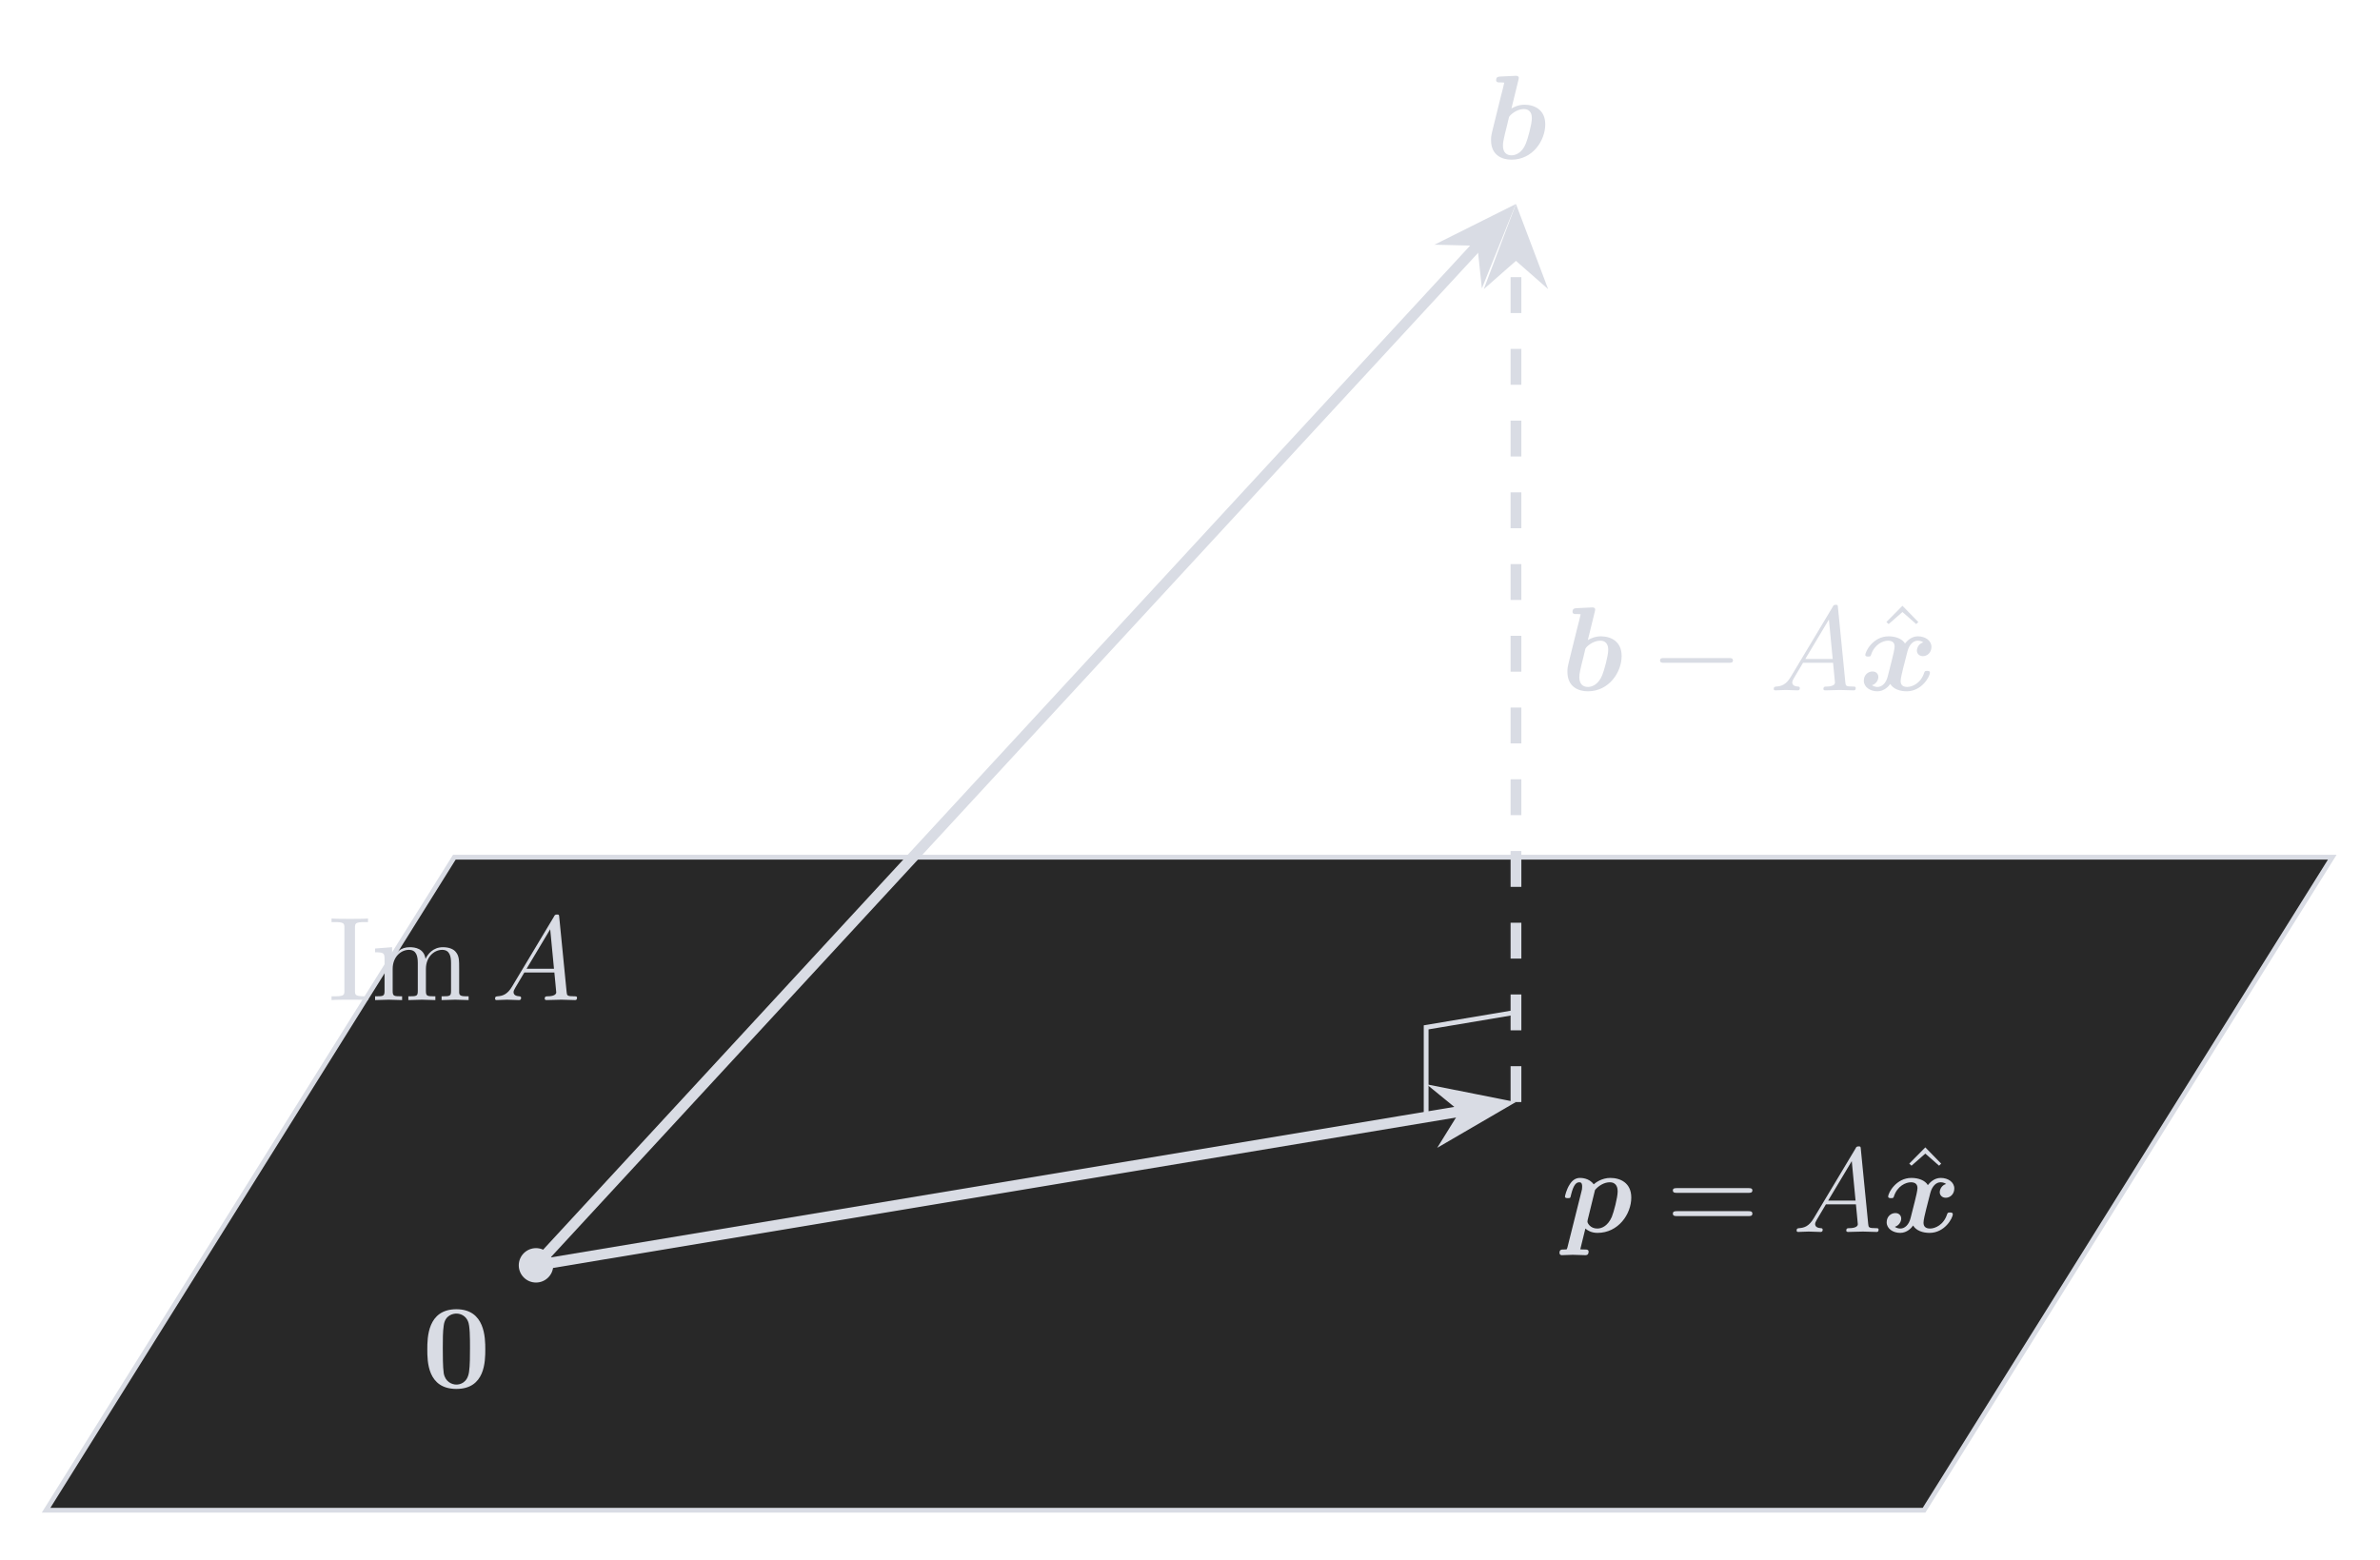
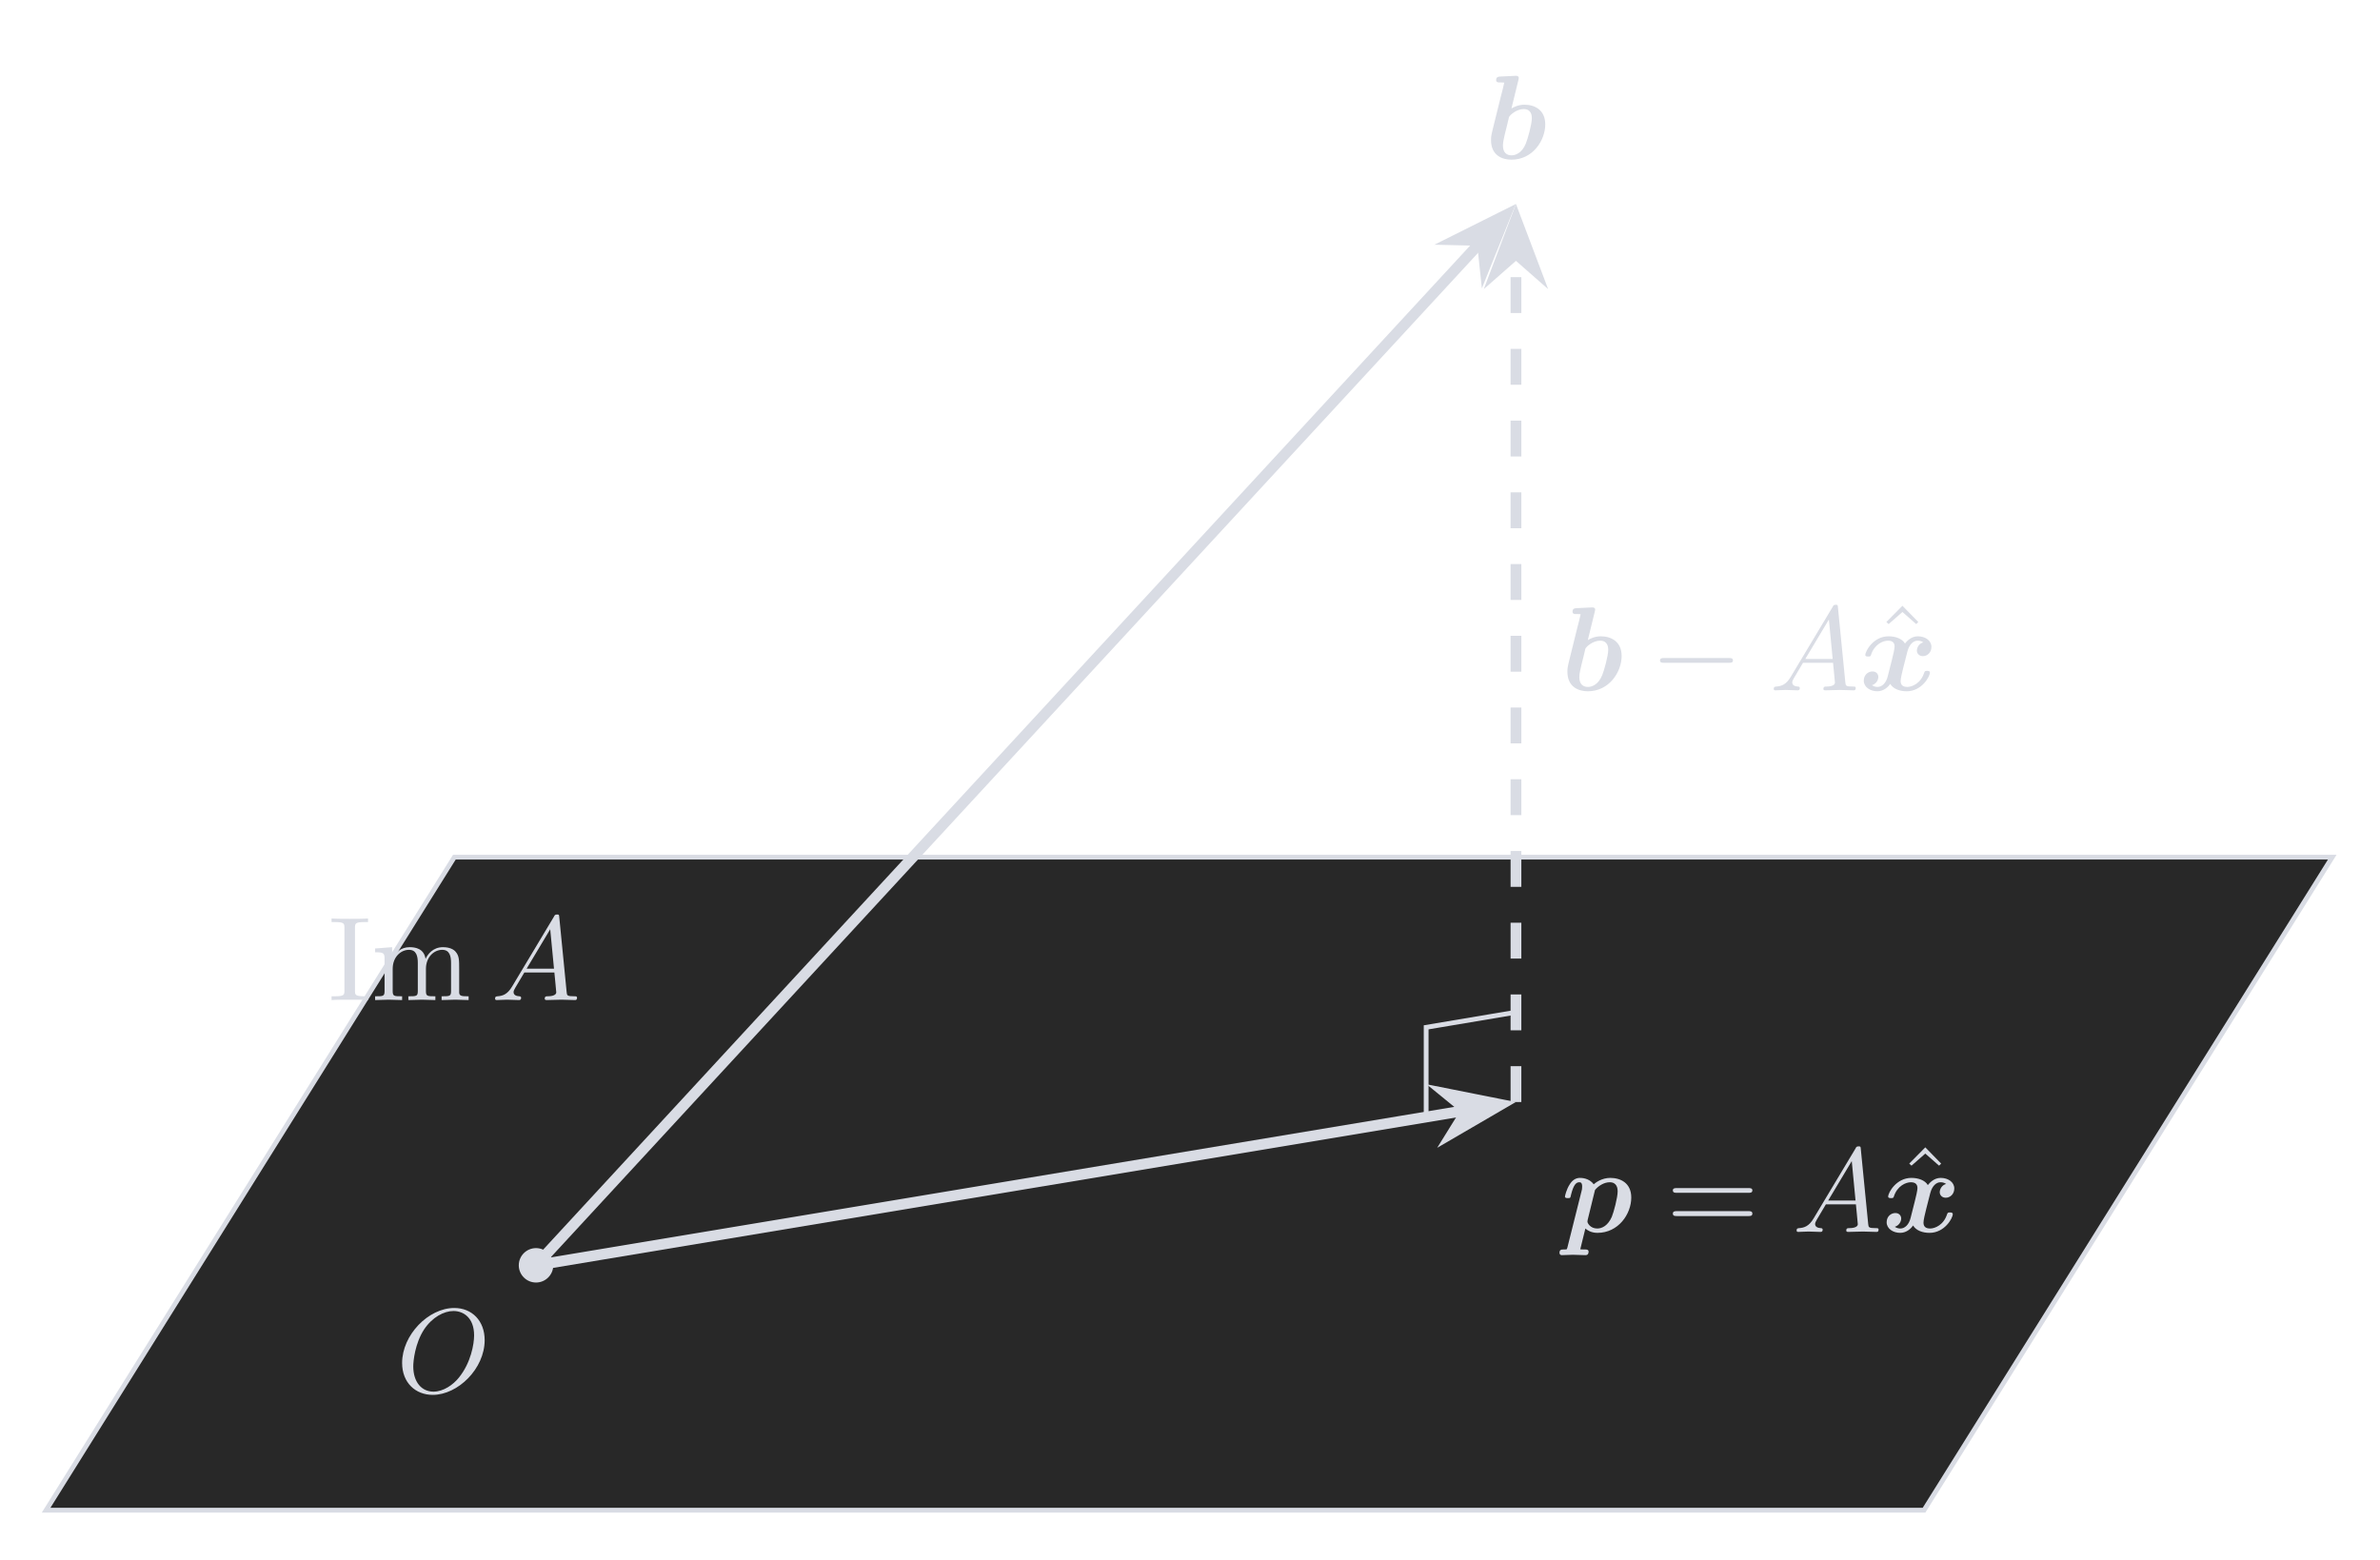
- <svg xmlns="http://www.w3.org/2000/svg" xmlns:xlink="http://www.w3.org/1999/xlink" width="196.863" height="129.052" viewBox="0 0 196.863 129.052">
+ <svg xmlns="http://www.w3.org/2000/svg" xmlns:xlink="http://www.w3.org/1999/xlink" width="275.61pt" height="180.67pt" viewBox="0 0 196.863 129.052">
  <defs>
    <g>
      <g id="glyph-0-0">
        <path d="M 2.219 -5.984 C 2.219 -6.344 2.25 -6.453 3.031 -6.453 L 3.297 -6.453 L 3.297 -6.75 C 2.953 -6.719 2.172 -6.719 1.797 -6.719 C 1.406 -6.719 0.625 -6.719 0.281 -6.75 L 0.281 -6.453 L 0.531 -6.453 C 1.312 -6.453 1.344 -6.344 1.344 -5.984 L 1.344 -0.766 C 1.344 -0.422 1.312 -0.312 0.531 -0.312 L 0.281 -0.312 L 0.281 0 C 0.625 -0.031 1.406 -0.031 1.781 -0.031 C 2.172 -0.031 2.953 -0.031 3.297 0 L 3.297 -0.312 L 3.031 -0.312 C 2.25 -0.312 2.219 -0.422 2.219 -0.766 Z M 2.219 -5.984 " />
      </g>
      <g id="glyph-0-1">
        <path d="M 1.094 -3.406 L 1.094 -0.75 C 1.094 -0.312 0.984 -0.312 0.312 -0.312 L 0.312 0 C 0.656 -0.016 1.172 -0.031 1.438 -0.031 C 1.688 -0.031 2.203 -0.016 2.547 0 L 2.547 -0.312 C 1.875 -0.312 1.766 -0.312 1.766 -0.75 L 1.766 -2.578 C 1.766 -3.594 2.469 -4.156 3.109 -4.156 C 3.734 -4.156 3.844 -3.625 3.844 -3.062 L 3.844 -0.75 C 3.844 -0.312 3.734 -0.312 3.062 -0.312 L 3.062 0 C 3.406 -0.016 3.922 -0.031 4.188 -0.031 C 4.438 -0.031 4.953 -0.016 5.297 0 L 5.297 -0.312 C 4.625 -0.312 4.516 -0.312 4.516 -0.75 L 4.516 -2.578 C 4.516 -3.594 5.219 -4.156 5.859 -4.156 C 6.484 -4.156 6.594 -3.625 6.594 -3.062 L 6.594 -0.75 C 6.594 -0.312 6.484 -0.312 5.812 -0.312 L 5.812 0 C 6.156 -0.016 6.672 -0.031 6.938 -0.031 C 7.188 -0.031 7.703 -0.016 8.047 0 L 8.047 -0.312 C 7.531 -0.312 7.281 -0.312 7.266 -0.609 L 7.266 -2.5 C 7.266 -3.344 7.266 -3.656 6.969 -4 C 6.828 -4.172 6.5 -4.375 5.922 -4.375 C 5.094 -4.375 4.656 -3.781 4.484 -3.406 C 4.359 -4.266 3.625 -4.375 3.172 -4.375 C 2.453 -4.375 1.984 -3.953 1.719 -3.328 L 1.719 -4.375 L 0.312 -4.266 L 0.312 -3.953 C 1.016 -3.953 1.094 -3.891 1.094 -3.406 Z M 1.094 -3.406 " />
      </g>
      <g id="glyph-0-2">
        <path d="M 6.797 -3.234 C 6.938 -3.234 7.125 -3.234 7.125 -3.438 C 7.125 -3.625 6.938 -3.625 6.812 -3.625 L 0.875 -3.625 C 0.734 -3.625 0.547 -3.625 0.547 -3.438 C 0.547 -3.234 0.734 -3.234 0.891 -3.234 Z M 6.812 -1.312 C 6.938 -1.312 7.125 -1.312 7.125 -1.516 C 7.125 -1.719 6.938 -1.719 6.797 -1.719 L 0.891 -1.719 C 0.734 -1.719 0.547 -1.719 0.547 -1.516 C 0.547 -1.312 0.734 -1.312 0.875 -1.312 Z M 6.812 -1.312 " />
      </g>
      <g id="glyph-0-3">
        <path d="M 2.469 -6.859 L 1.141 -5.516 L 1.328 -5.344 L 2.469 -6.344 L 3.609 -5.344 L 3.781 -5.516 Z M 2.469 -6.859 " />
      </g>
      <g id="glyph-1-0">
        <path d="M 1.766 -1.141 C 1.375 -0.469 0.984 -0.344 0.547 -0.312 C 0.438 -0.297 0.344 -0.297 0.344 -0.109 C 0.344 -0.047 0.391 0 0.469 0 C 0.734 0 1.047 -0.031 1.328 -0.031 C 1.656 -0.031 2 0 2.312 0 C 2.375 0 2.5 0 2.5 -0.188 C 2.5 -0.297 2.406 -0.312 2.344 -0.312 C 2.109 -0.328 1.875 -0.406 1.875 -0.656 C 1.875 -0.766 1.938 -0.875 2.016 -1.016 L 2.766 -2.281 L 5.25 -2.281 C 5.266 -2.078 5.406 -0.734 5.406 -0.641 C 5.406 -0.344 4.891 -0.312 4.703 -0.312 C 4.562 -0.312 4.453 -0.312 4.453 -0.109 C 4.453 0 4.578 0 4.594 0 C 5 0 5.438 -0.031 5.828 -0.031 C 6.078 -0.031 6.703 0 6.953 0 C 7.016 0 7.125 0 7.125 -0.203 C 7.125 -0.312 7.031 -0.312 6.906 -0.312 C 6.297 -0.312 6.297 -0.375 6.266 -0.656 L 5.656 -6.844 C 5.641 -7.047 5.641 -7.078 5.469 -7.078 C 5.312 -7.078 5.266 -7.016 5.219 -6.906 Z M 2.953 -2.594 L 4.906 -5.859 L 5.219 -2.594 Z M 2.953 -2.594 " />
      </g>
+       <g id="glyph-1-1">
+         <path d="M 7.312 -4.312 C 7.312 -5.906 6.266 -6.969 4.797 -6.969 C 2.656 -6.969 0.484 -4.734 0.484 -2.422 C 0.484 -0.781 1.594 0.219 3.016 0.219 C 5.109 0.219 7.312 -1.953 7.312 -4.312 Z M 3.078 -0.047 C 2.094 -0.047 1.406 -0.844 1.406 -2.141 C 1.406 -2.578 1.547 -4.031 2.297 -5.188 C 2.984 -6.219 3.953 -6.719 4.734 -6.719 C 5.547 -6.719 6.438 -6.172 6.438 -4.703 C 6.438 -3.984 6.172 -2.438 5.188 -1.219 C 4.719 -0.625 3.906 -0.047 3.078 -0.047 Z M 3.078 -0.047 " />
+       </g>
      <g id="glyph-2-0">
        <path d="M 2.781 -6.516 C 2.812 -6.656 2.812 -6.672 2.812 -6.688 C 2.812 -6.812 2.703 -6.859 2.594 -6.859 C 2.562 -6.859 2.547 -6.859 2.531 -6.859 L 1.25 -6.797 C 1.125 -6.781 0.938 -6.781 0.938 -6.5 C 0.938 -6.312 1.125 -6.312 1.203 -6.312 C 1.312 -6.312 1.484 -6.312 1.609 -6.297 C 1.531 -5.969 1.438 -5.531 1.328 -5.156 L 0.656 -2.438 C 0.516 -1.875 0.516 -1.766 0.516 -1.531 C 0.516 -0.266 1.453 0.078 2.203 0.078 C 3.984 0.078 5 -1.531 5 -2.844 C 5 -4.062 4.094 -4.469 3.281 -4.469 C 2.797 -4.469 2.406 -4.281 2.203 -4.156 Z M 2.219 -0.281 C 1.828 -0.281 1.5 -0.484 1.5 -1.094 C 1.5 -1.422 1.609 -1.781 1.672 -2.094 C 1.766 -2.469 1.938 -3.141 2 -3.438 C 2.062 -3.609 2.625 -4.109 3.219 -4.109 C 3.844 -4.109 3.891 -3.578 3.891 -3.359 C 3.891 -2.844 3.547 -1.625 3.391 -1.25 C 3.062 -0.438 2.5 -0.281 2.219 -0.281 Z M 2.219 -0.281 " />
      </g>
      <g id="glyph-2-1">
        <path d="M 0.516 1.281 C 0.469 1.422 0.469 1.422 0.453 1.438 C 0.391 1.453 0.281 1.453 0.203 1.453 C 0.031 1.453 -0.141 1.453 -0.141 1.734 C -0.141 1.844 -0.062 1.922 0.047 1.922 C 0.328 1.922 0.656 1.891 0.953 1.891 C 1.297 1.891 1.672 1.922 2 1.922 C 2.078 1.922 2.266 1.922 2.266 1.625 C 2.266 1.469 2.109 1.453 2 1.453 C 1.875 1.453 1.719 1.453 1.578 1.438 L 2 -0.281 C 2.156 -0.141 2.484 0.078 3 0.078 C 4.734 0.078 5.797 -1.484 5.797 -2.844 C 5.797 -4.062 4.891 -4.469 4.062 -4.469 C 3.359 -4.469 2.844 -4.078 2.688 -3.938 C 2.312 -4.469 1.656 -4.469 1.547 -4.469 C 1.188 -4.469 0.906 -4.266 0.688 -3.906 C 0.438 -3.516 0.312 -2.984 0.312 -2.922 C 0.312 -2.797 0.469 -2.797 0.547 -2.797 C 0.656 -2.797 0.703 -2.797 0.75 -2.844 C 0.766 -2.859 0.766 -2.875 0.828 -3.125 C 1.031 -3.922 1.25 -4.109 1.5 -4.109 C 1.609 -4.109 1.734 -4.078 1.734 -3.75 C 1.734 -3.594 1.719 -3.469 1.672 -3.328 Z M 2.797 -3.469 C 3.078 -3.812 3.547 -4.109 4.016 -4.109 C 4.625 -4.109 4.672 -3.578 4.672 -3.359 C 4.672 -2.844 4.344 -1.625 4.188 -1.25 C 3.875 -0.531 3.391 -0.281 2.984 -0.281 C 2.406 -0.281 2.172 -0.734 2.172 -0.844 L 2.188 -0.984 Z M 2.797 -3.469 " />
      </g>
      <g id="glyph-2-2">
        <path d="M 5.297 -3.969 C 4.938 -3.875 4.766 -3.531 4.766 -3.281 C 4.766 -3.062 4.938 -2.828 5.266 -2.828 C 5.609 -2.828 5.969 -3.109 5.969 -3.594 C 5.969 -4.125 5.453 -4.469 4.844 -4.469 C 4.281 -4.469 3.922 -4.047 3.781 -3.875 C 3.547 -4.281 2.984 -4.469 2.422 -4.469 C 1.172 -4.469 0.5 -3.25 0.5 -2.922 C 0.5 -2.797 0.656 -2.797 0.734 -2.797 C 0.859 -2.797 0.938 -2.797 0.969 -2.922 C 1.25 -3.812 1.969 -4.109 2.375 -4.109 C 2.75 -4.109 2.922 -3.938 2.922 -3.625 C 2.922 -3.438 2.797 -2.891 2.703 -2.531 L 2.359 -1.172 C 2.219 -0.578 1.859 -0.281 1.516 -0.281 C 1.469 -0.281 1.25 -0.281 1.047 -0.422 C 1.406 -0.531 1.578 -0.859 1.578 -1.109 C 1.578 -1.328 1.422 -1.562 1.094 -1.562 C 0.734 -1.562 0.375 -1.281 0.375 -0.797 C 0.375 -0.266 0.906 0.078 1.5 0.078 C 2.062 0.078 2.438 -0.344 2.562 -0.531 C 2.812 -0.109 3.359 0.078 3.922 0.078 C 5.172 0.078 5.844 -1.141 5.844 -1.469 C 5.844 -1.609 5.703 -1.609 5.609 -1.609 C 5.484 -1.609 5.422 -1.609 5.375 -1.469 C 5.094 -0.578 4.375 -0.281 3.969 -0.281 C 3.594 -0.281 3.422 -0.453 3.422 -0.766 C 3.422 -0.984 3.547 -1.5 3.641 -1.875 C 3.703 -2.125 3.938 -3.062 3.984 -3.219 C 4.141 -3.812 4.484 -4.109 4.828 -4.109 C 4.875 -4.109 5.109 -4.109 5.297 -3.969 Z M 5.297 -3.969 " />
      </g>
      <g id="glyph-3-0">
        <path d="M 6.516 -2.281 C 6.688 -2.281 6.859 -2.281 6.859 -2.469 C 6.859 -2.672 6.688 -2.672 6.516 -2.672 L 1.172 -2.672 C 1 -2.672 0.828 -2.672 0.828 -2.469 C 0.828 -2.281 1 -2.281 1.172 -2.281 Z M 6.516 -2.281 " />
-       </g>
-       <g id="glyph-4-0">
-         <path d="M 5.234 -3.156 C 5.234 -4.109 5.219 -6.484 2.844 -6.484 C 0.453 -6.484 0.438 -4.125 0.438 -3.156 C 0.438 -2.172 0.453 0.109 2.844 0.109 C 5.219 0.109 5.234 -2.172 5.234 -3.156 Z M 2.844 -0.25 C 2.484 -0.25 1.922 -0.469 1.797 -1.188 C 1.719 -1.703 1.719 -2.734 1.719 -3.281 C 1.719 -3.984 1.719 -4.625 1.797 -5.141 C 1.906 -6.016 2.594 -6.125 2.844 -6.125 C 3.203 -6.125 3.609 -5.938 3.797 -5.5 C 3.969 -5.141 3.969 -4.078 3.969 -3.281 C 3.969 -2.719 3.969 -1.812 3.891 -1.312 C 3.766 -0.391 3.141 -0.25 2.844 -0.25 Z M 2.844 -0.25 " />
      </g>
    </g>
    <clipPath id="clip-0">
      <path clip-rule="nonzero" d="M 0.648 65 L 196.078 65 L 196.078 128.109 L 0.648 128.109 Z M 0.648 65 " />
    </clipPath>
  </defs>
  <path fill-rule="nonzero" fill="#282828" fill-opacity="1" d="M 3.812 124.945 L 159.148 124.945 L 192.914 70.918 L 37.582 70.918 Z M 3.812 124.945 " />
  <g clip-path="url(#clip-0)">
    <path fill="none" stroke-width="0.399" stroke-linecap="butt" stroke-linejoin="miter" stroke="#d9dce4" stroke-opacity="1" stroke-miterlimit="10" d="M -40.821 -20.409 L 115.656 -20.409 L 149.67 34.015 L -6.803 34.015 Z M -40.821 -20.409 " transform="matrix(0.992708, 0, 0, -0.992708, 44.33588, 104.685)" />
  </g>
  <g fill="#d9dce4" fill-opacity="1">
    <use xlink:href="#glyph-0-0" x="27.143" y="82.739" />
    <use xlink:href="#glyph-0-1" x="30.714" y="82.739" />
  </g>
  <g fill="#d9dce4" fill-opacity="1">
    <use xlink:href="#glyph-1-0" x="40.604" y="82.739" />
  </g>
  <path fill="none" stroke-width="0.897" stroke-linecap="butt" stroke-linejoin="miter" stroke="#d9dce4" stroke-opacity="1" stroke-miterlimit="10" d="M 0 0.001 L 78.687 85.248 " transform="matrix(0.992708, 0, 0, -0.992708, 44.33588, 104.685)" />
  <path fill-rule="nonzero" fill="#d9dce4" fill-opacity="1" stroke-width="0.897" stroke-linecap="butt" stroke-linejoin="miter" stroke="#d9dce4" stroke-opacity="1" stroke-miterlimit="10" d="M 5.748 0.001 L 1.447 1.627 L 2.877 0.002 L 1.447 -1.629 Z M 5.748 0.001 " transform="matrix(0.673294, -0.729412, -0.729412, -0.673294, 120.6655, 21.99421)" />
  <g fill="#d9dce4" fill-opacity="1">
    <use xlink:href="#glyph-2-0" x="122.817" y="13.132" />
  </g>
  <path fill="none" stroke-width="0.897" stroke-linecap="butt" stroke-linejoin="miter" stroke="#d9dce4" stroke-opacity="1" stroke-miterlimit="10" d="M 0 0.001 L 77.341 12.888 " transform="matrix(0.992708, 0, 0, -0.992708, 44.33588, 104.685)" />
  <path fill-rule="nonzero" fill="#d9dce4" fill-opacity="1" stroke-width="0.897" stroke-linecap="butt" stroke-linejoin="miter" stroke="#d9dce4" stroke-opacity="1" stroke-miterlimit="10" d="M 5.747 0.001 L 1.446 1.627 L 2.875 0.001 L 1.446 -1.628 Z M 5.747 0.001 " transform="matrix(0.979147, -0.163171, -0.163171, -0.979147, 118.5172, 92.32147)" />
  <g fill="#d9dce4" fill-opacity="1">
    <use xlink:href="#glyph-2-1" x="129.135" y="101.922" />
  </g>
  <g fill="#d9dce4" fill-opacity="1">
    <use xlink:href="#glyph-0-2" x="137.825" y="101.922" />
  </g>
  <g fill="#d9dce4" fill-opacity="1">
    <use xlink:href="#glyph-1-0" x="148.264" y="101.922" />
  </g>
  <g fill="#d9dce4" fill-opacity="1">
    <use xlink:href="#glyph-0-3" x="156.784" y="101.785" />
  </g>
  <g fill="#d9dce4" fill-opacity="1">
    <use xlink:href="#glyph-2-2" x="155.682" y="101.922" />
  </g>
  <path fill="none" stroke-width="0.897" stroke-linecap="butt" stroke-linejoin="miter" stroke="#d9dce4" stroke-opacity="1" stroke-dasharray="2.989 2.989" stroke-miterlimit="10" d="M 81.654 13.608 L 81.654 84.087 " transform="matrix(0.992708, 0, 0, -0.992708, 44.33588, 104.685)" />
  <path fill-rule="nonzero" fill="#d9dce4" fill-opacity="1" stroke-width="0.897" stroke-linecap="butt" stroke-linejoin="miter" stroke="#d9dce4" stroke-opacity="1" stroke-miterlimit="10" d="M 5.749 -0 L 1.448 1.625 L 2.876 -0 L 1.448 -1.625 Z M 5.749 -0 " transform="matrix(0, -0.992708, -0.992708, 0, 125.3945, 23.84353)" />
  <g fill="#d9dce4" fill-opacity="1">
    <use xlink:href="#glyph-2-0" x="129.135" y="57.114" />
  </g>
  <g fill="#d9dce4" fill-opacity="1">
    <use xlink:href="#glyph-3-0" x="136.483" y="57.114" />
  </g>
  <g fill="#d9dce4" fill-opacity="1">
    <use xlink:href="#glyph-1-0" x="146.373" y="57.114" />
  </g>
  <g fill="#d9dce4" fill-opacity="1">
    <use xlink:href="#glyph-0-3" x="154.893" y="56.977" />
  </g>
  <g fill="#d9dce4" fill-opacity="1">
    <use xlink:href="#glyph-2-2" x="153.791" y="57.114" />
  </g>
  <path fill="none" stroke-width="0.399" stroke-linecap="butt" stroke-linejoin="miter" stroke="#d9dce4" stroke-opacity="1" stroke-miterlimit="10" d="M 81.654 21.093 L 74.17 19.834 L 74.17 12.349 " transform="matrix(0.992708, 0, 0, -0.992708, 44.33588, 104.685)" />
  <path fill-rule="nonzero" fill="#d9dce4" fill-opacity="1" d="M 45.762 104.684 C 45.762 103.898 45.121 103.262 44.336 103.262 C 43.551 103.262 42.91 103.898 42.91 104.684 C 42.91 105.473 43.551 106.109 44.336 106.109 C 45.121 106.109 45.762 105.473 45.762 104.684 Z M 45.762 104.684 " />
  <g fill="#d9dce4" fill-opacity="1">
-     <use xlink:href="#glyph-4-0" x="34.907" y="114.801" />
+     <use xlink:href="#glyph-1-1" x="32.776" y="115.185" />
  </g>
</svg>
